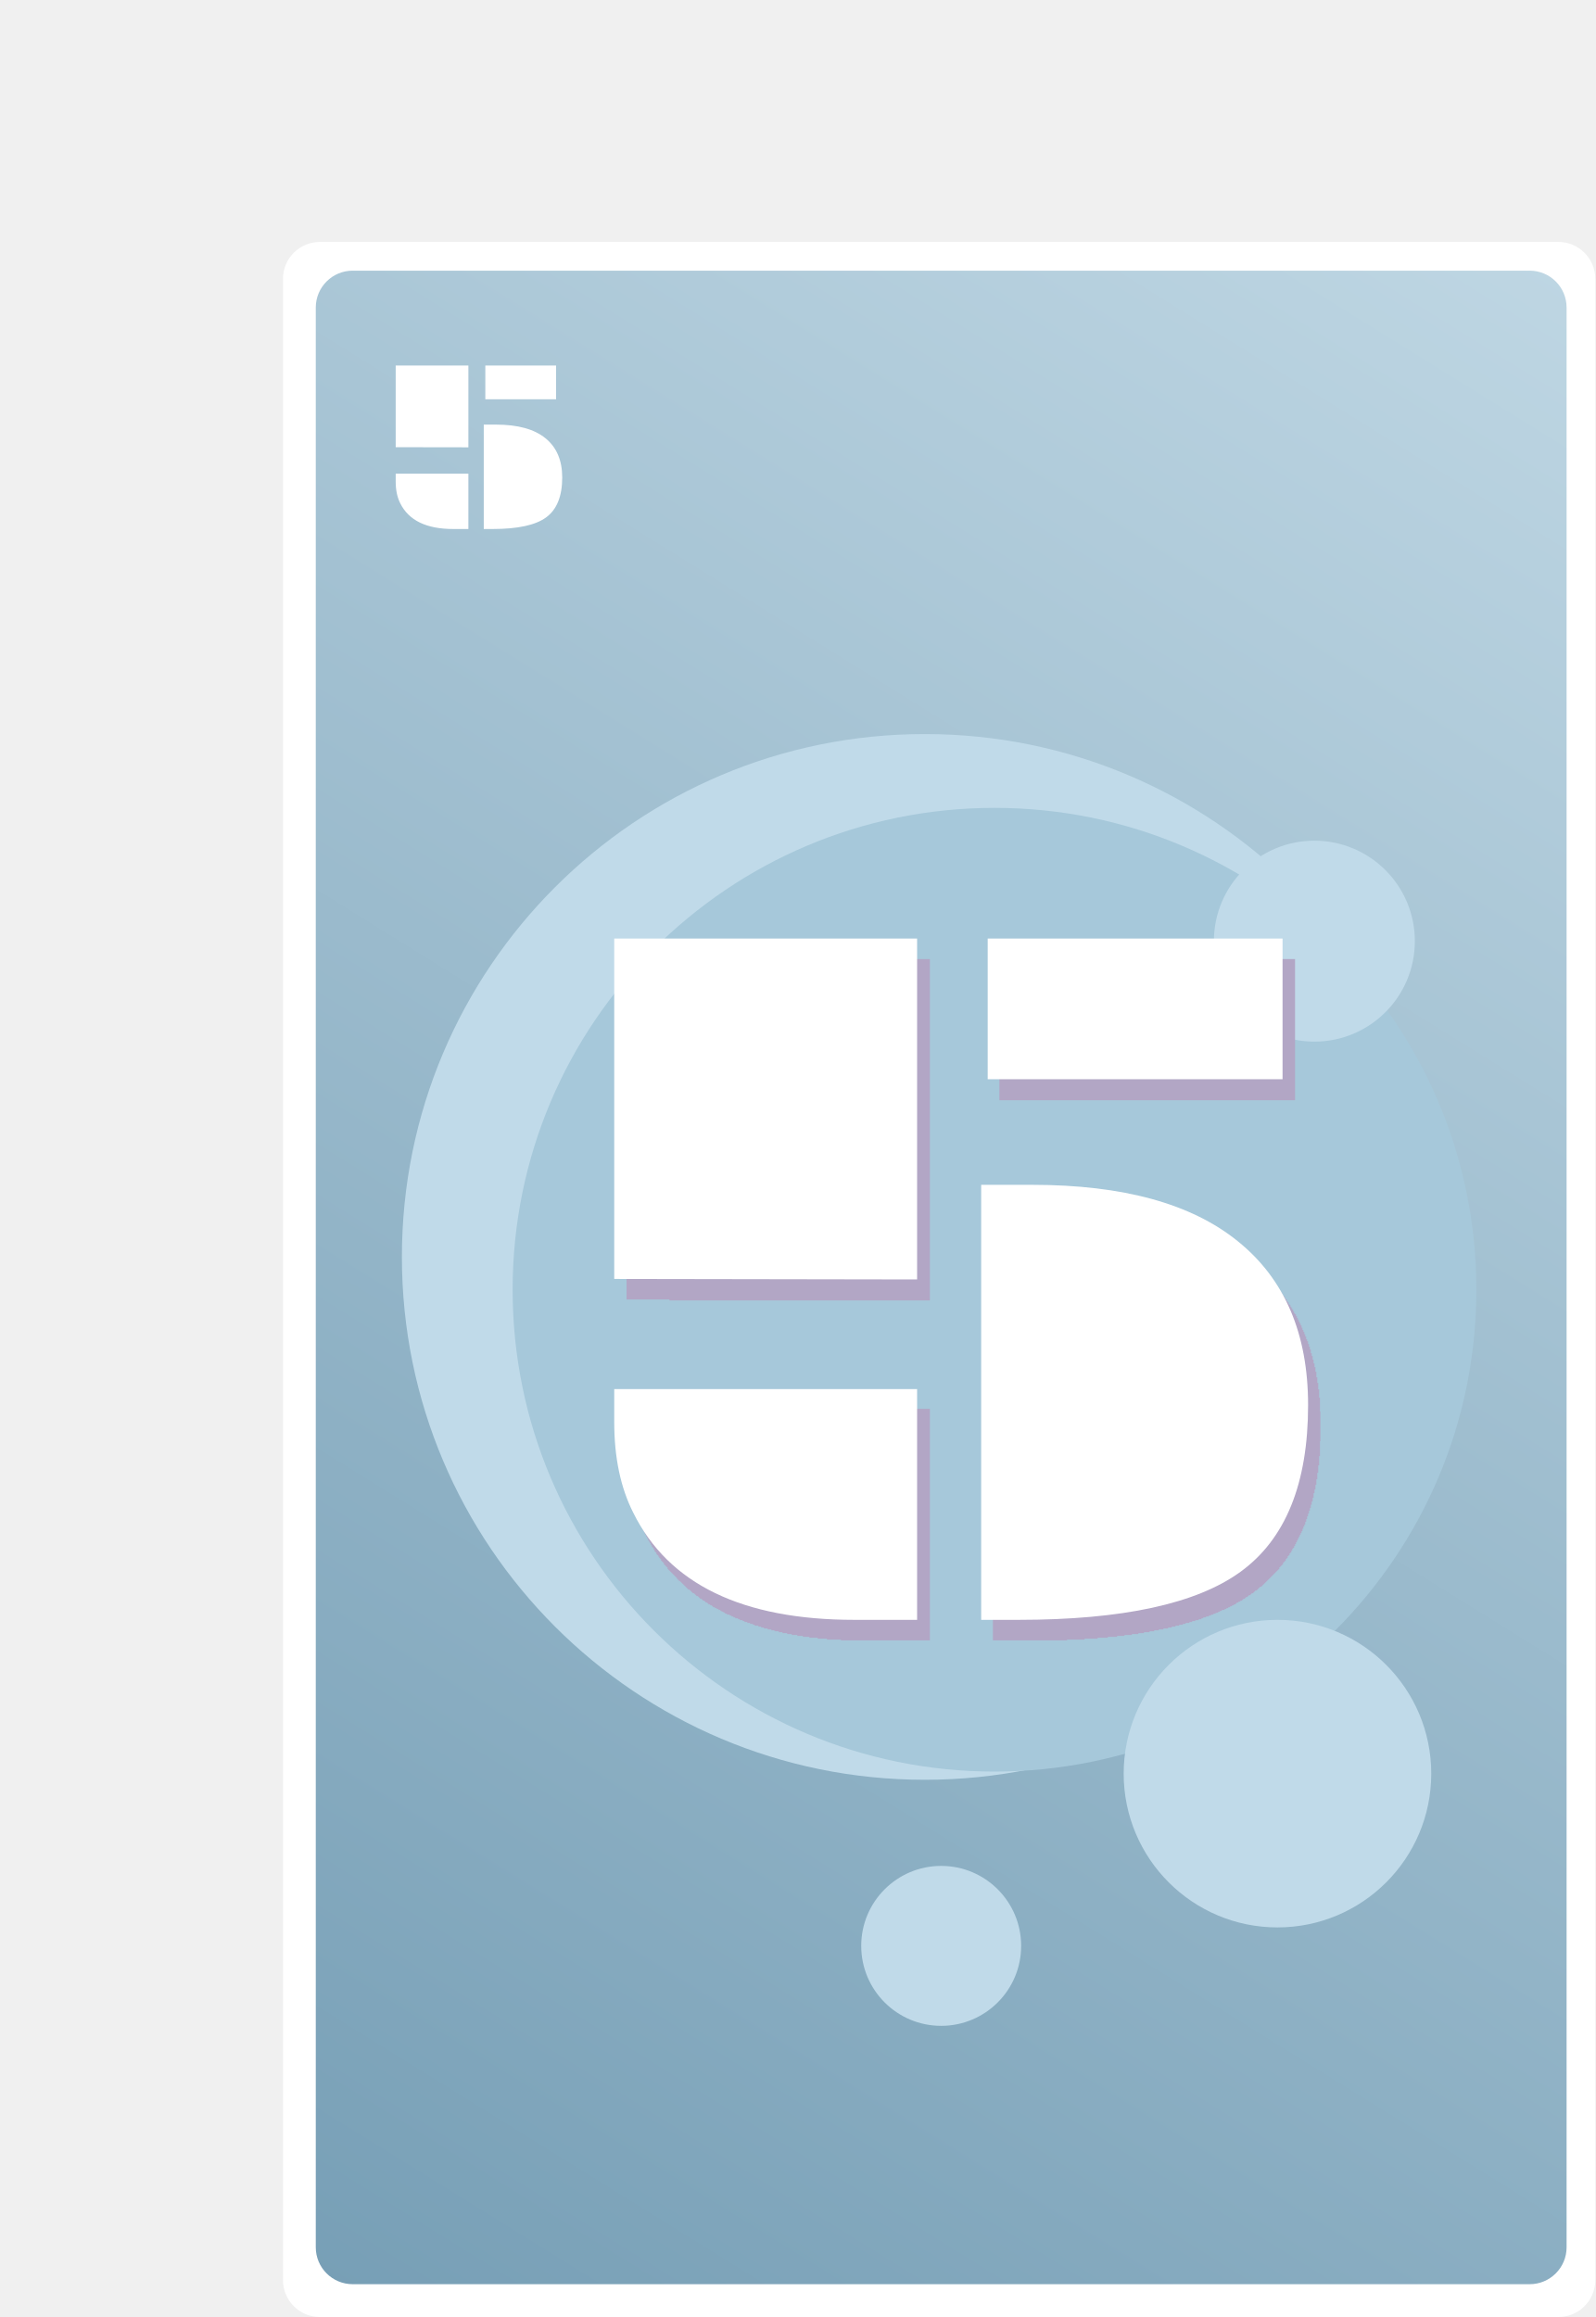
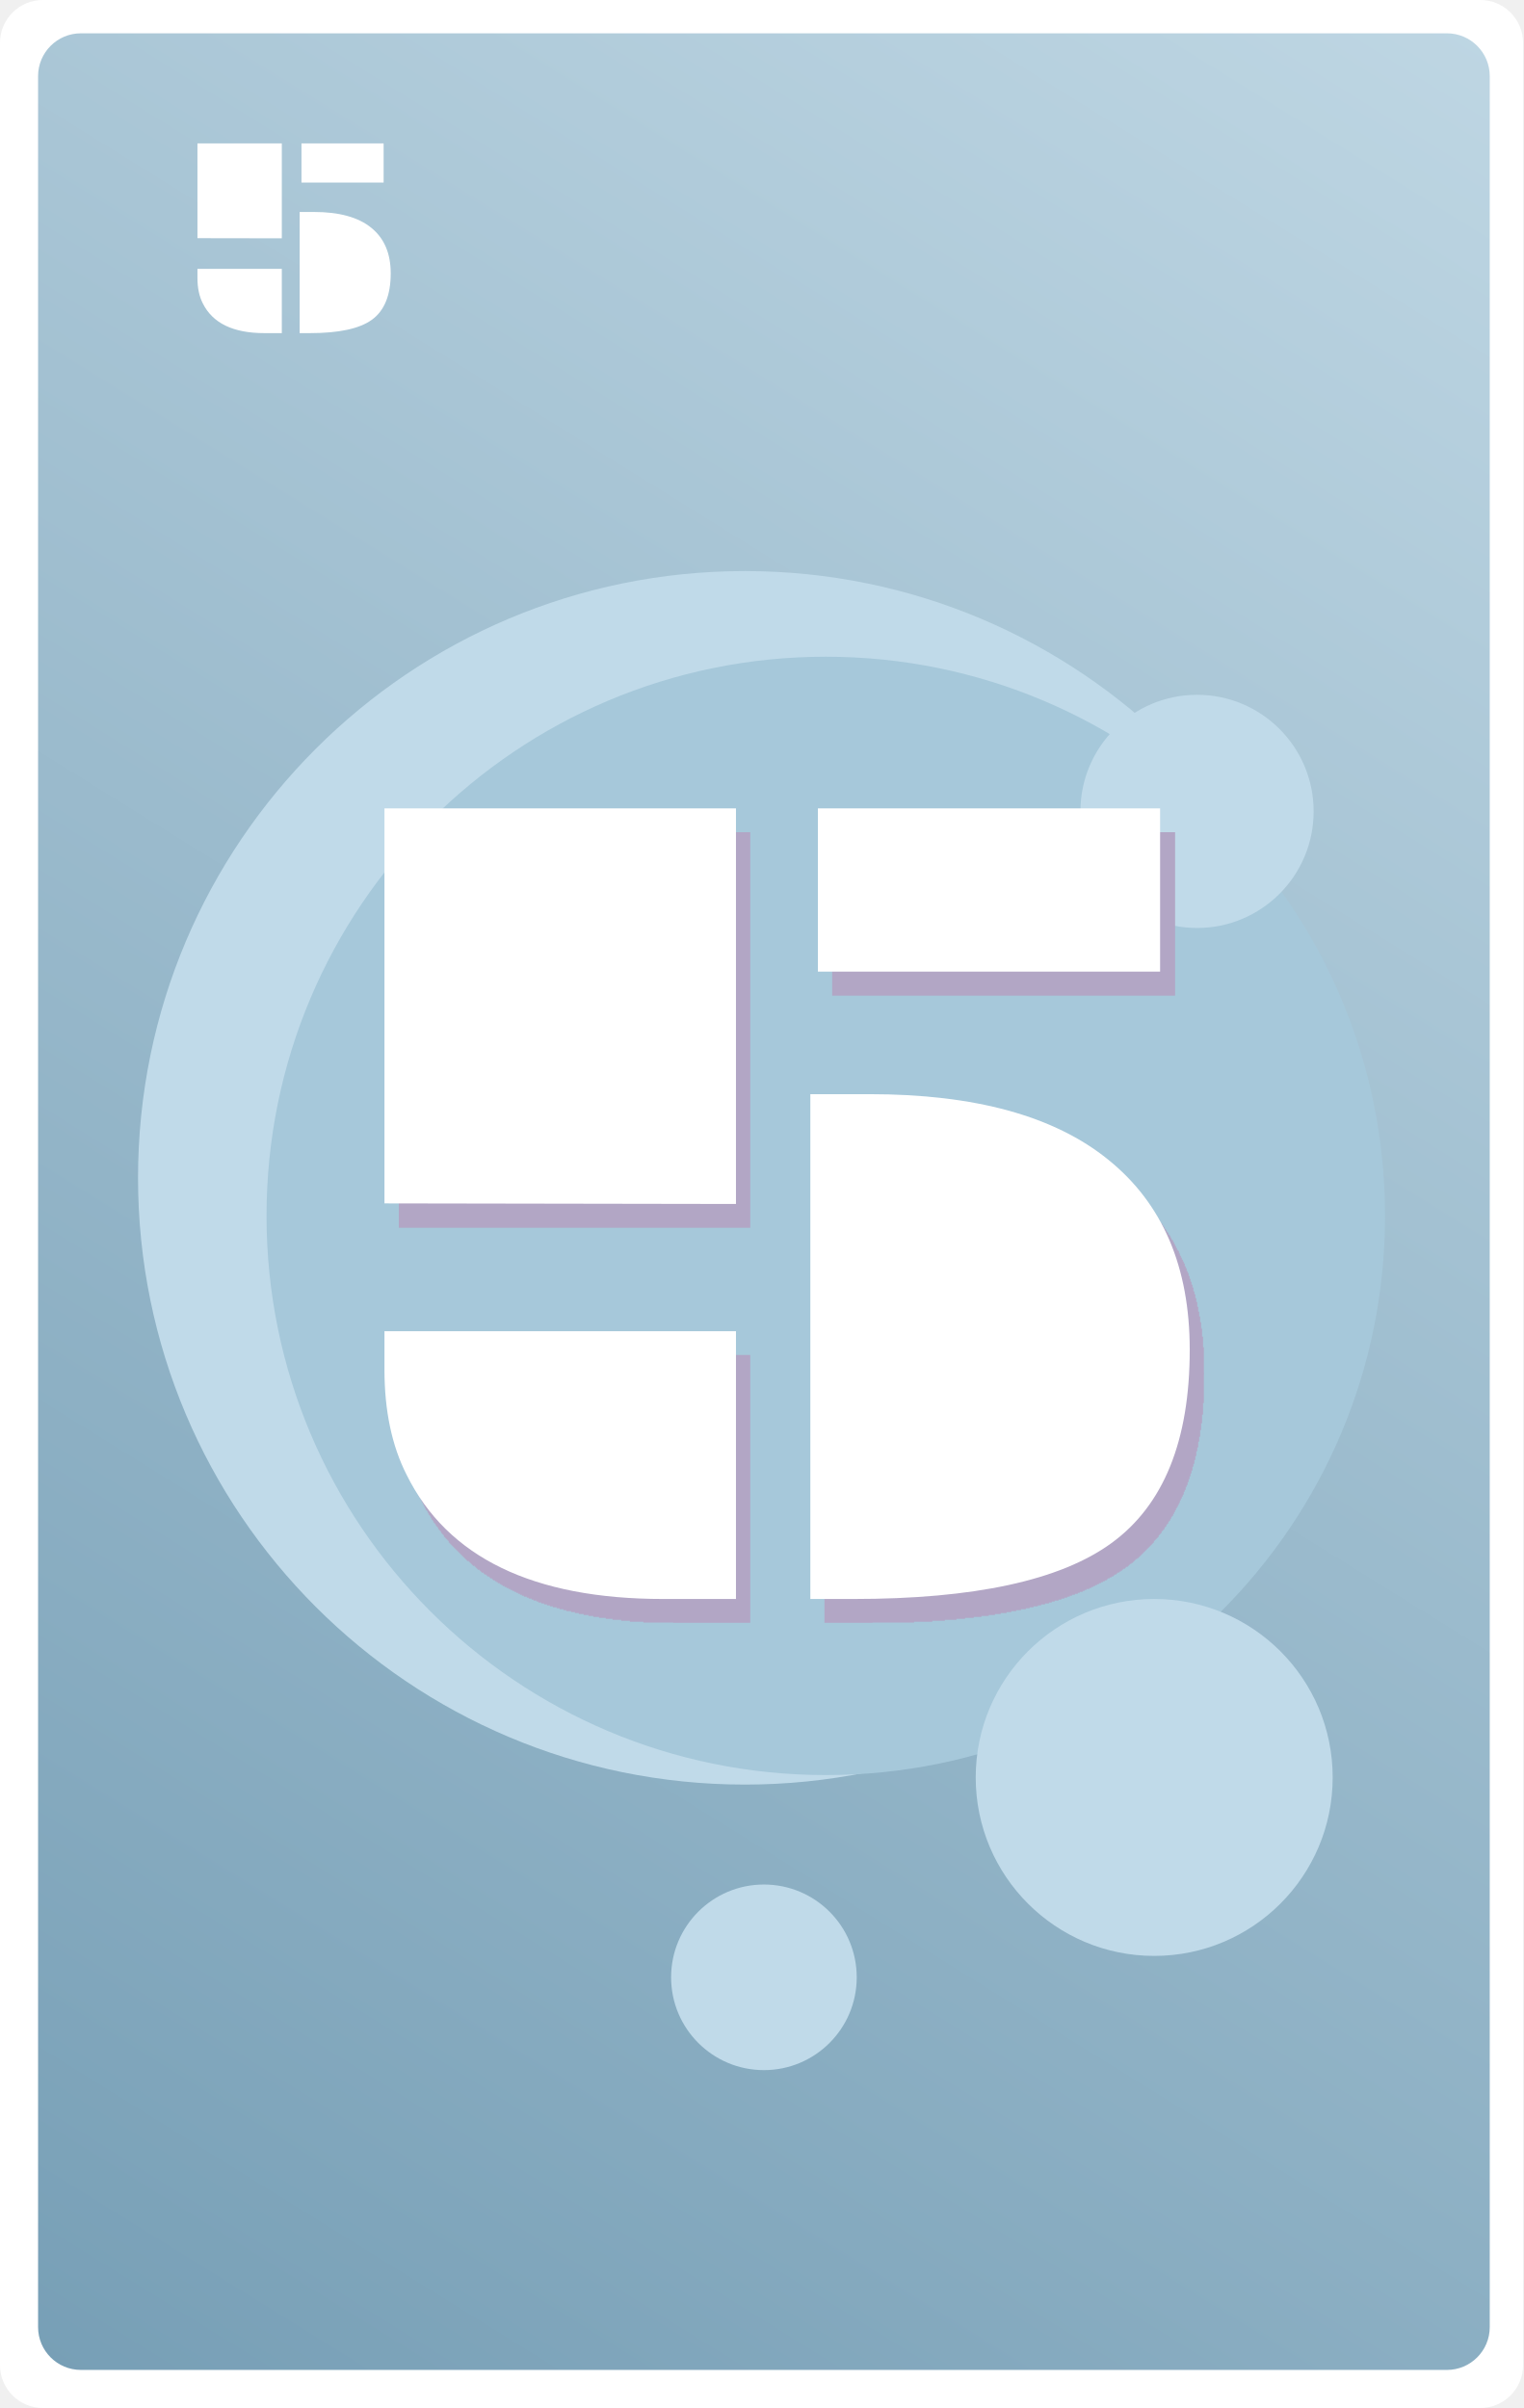
- <svg xmlns="http://www.w3.org/2000/svg" width="389" height="565" viewBox="0 0 389 565" fill="none">
-   <rect x="69" y="59" width="320" height="506" rx="9" fill="white" />
-   <rect x="77" y="66" width="305" height="491" rx="9" fill="url(#paint0_linear)" />
-   <circle cx="225.5" cy="306.5" r="127.5" fill="#C0DAE9" />
-   <circle cx="242.5" cy="314.5" r="117.5" fill="#A6C8DA" />
-   <circle cx="311.5" cy="432.5" r="37.5" fill="#C0DAE9" />
-   <circle cx="320.5" cy="229.5" r="24.5" fill="#C0DAE9" />
-   <circle cx="229.5" cy="474.5" r="19.5" fill="#C0DAE9" />
+ <svg xmlns="http://www.w3.org/2000/svg" width="320" height="506" viewBox="0 0 320 506" fill="none">
+   <rect width="320" height="506" rx="9" fill="white" />
+   <rect x="8" y="7" width="305" height="491" rx="9" fill="url(#paint0_linear)" />
+   <circle cx="156.5" cy="247.5" r="127.5" fill="#C0DAE9" />
+   <circle cx="173.5" cy="255.5" r="117.5" fill="#A6C8DA" />
+   <circle cx="242.5" cy="373.5" r="37.5" fill="#C0DAE9" />
+   <circle cx="251.5" cy="170.5" r="24.5" fill="#C0DAE9" />
+   <circle cx="160.5" cy="415.5" r="19.5" fill="#C0DAE9" />
  <g filter="url(#filter0_d)">
-     <path d="M240.841 228.862H312.74V263.164H240.841V228.862ZM149.776 228.862H223.629V311.992L149.776 311.87V228.862ZM239.254 288.921H251.705C273.84 288.921 290.564 293.519 301.876 302.715C313.269 311.911 318.966 325.216 318.966 342.632C318.966 361.756 313.473 375.306 302.486 383.281C291.744 391.094 273.678 395 248.287 395H239.254V288.921ZM149.776 338.726H223.629V395H208.37C181.026 395 163.041 386.292 154.415 368.877C151.323 362.773 149.776 355.409 149.776 346.782V338.726Z" fill="white" />
+     <path d="M171.841 169.862H243.74V204.164H171.841V169.862ZM80.776 169.862H154.629V252.992L80.776 252.87V169.862ZM170.254 229.921H182.705C204.84 229.921 221.564 234.519 232.876 243.715C244.269 252.911 249.966 266.216 249.966 283.632C249.966 302.756 244.473 316.306 233.486 324.281C222.744 332.094 204.678 336 179.287 336H170.254V229.921ZM80.776 279.726H154.629V336H139.37C112.026 336 94.041 327.292 85.415 309.877C82.323 303.773 80.776 296.409 80.776 287.782V279.726Z" fill="white" />
  </g>
-   <path d="M118.342 89.127H135.598V97.359H118.342V89.127ZM96.486 89.127H114.211V109.078L96.486 109.049V89.127ZM117.961 103.541H120.949C126.262 103.541 130.275 104.645 132.99 106.852C135.725 109.059 137.092 112.252 137.092 116.432C137.092 121.021 135.773 124.273 133.137 126.188C130.559 128.062 126.223 129 120.129 129H117.961V103.541ZM96.486 115.494H114.211V129H110.549C103.986 129 99.67 126.91 97.6 122.73C96.857 121.266 96.486 119.498 96.486 117.428V115.494Z" fill="white" />
+   <path d="M63.342 30.127H80.598V38.359H63.342V30.127ZM41.486 30.127H59.211V50.078L41.486 50.049V30.127ZM62.961 44.541H65.949C71.262 44.541 75.275 45.645 77.99 47.852C80.725 50.059 82.092 53.252 82.092 57.432C82.092 62.022 80.773 65.273 78.137 67.188C75.559 69.062 71.223 70 65.129 70H62.961V44.541ZM41.486 56.494H59.211V70H55.549C48.986 70 44.67 67.91 42.6 63.73C41.857 62.266 41.486 60.498 41.486 58.428V56.494Z" fill="white" />
  <defs>
-     <filter id="filter0_d" x="149.776" y="228.862" width="172.189" height="171.138" filterUnits="userSpaceOnUse" color-interpolation-filters="sRGB">
+     <filter id="filter0_d" x="80.776" y="169.862" width="172.189" height="171.138" filterUnits="userSpaceOnUse" color-interpolation-filters="sRGB">
      <feFlood flood-opacity="0" result="BackgroundImageFix" />
      <feColorMatrix in="SourceAlpha" type="matrix" values="0 0 0 0 0 0 0 0 0 0 0 0 0 0 0 0 0 0 127 0" />
      <feOffset dx="3" dy="5" />
      <feColorMatrix type="matrix" values="0 0 0 0 0.698 0 0 0 0 0.651 0 0 0 0 0.773 0 0 0 1 0" />
      <feBlend mode="normal" in2="BackgroundImageFix" result="effect1_dropShadow" />
      <feBlend mode="normal" in="SourceGraphic" in2="effect1_dropShadow" result="shape" />
    </filter>
-     <linearGradient id="paint0_linear" x1="382" y1="66" x2="77" y2="557" gradientUnits="userSpaceOnUse">
+     <linearGradient id="paint0_linear" x1="313" y1="7" x2="8" y2="498" gradientUnits="userSpaceOnUse">
      <stop stop-color="#BED6E3" />
      <stop offset="1" stop-color="#779FB6" />
    </linearGradient>
  </defs>
</svg>
